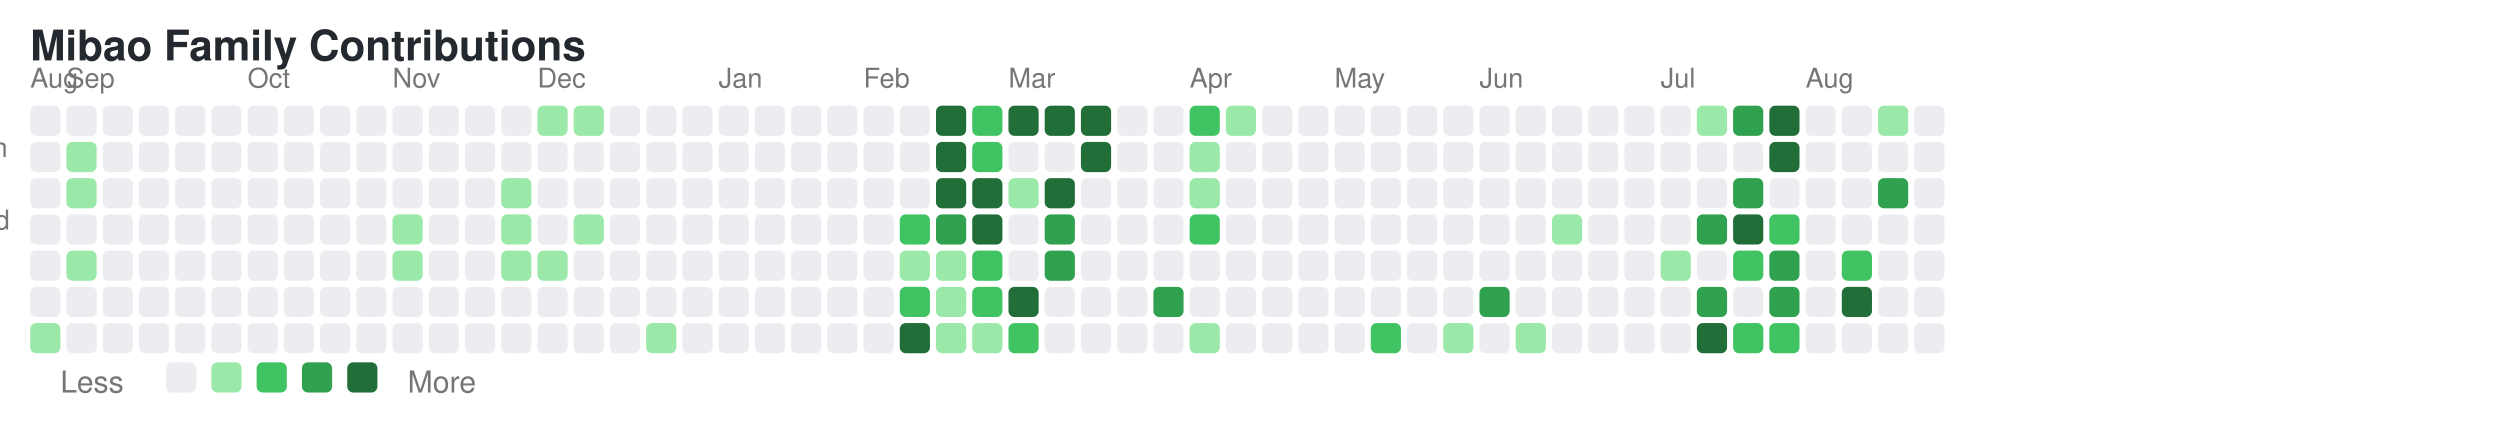
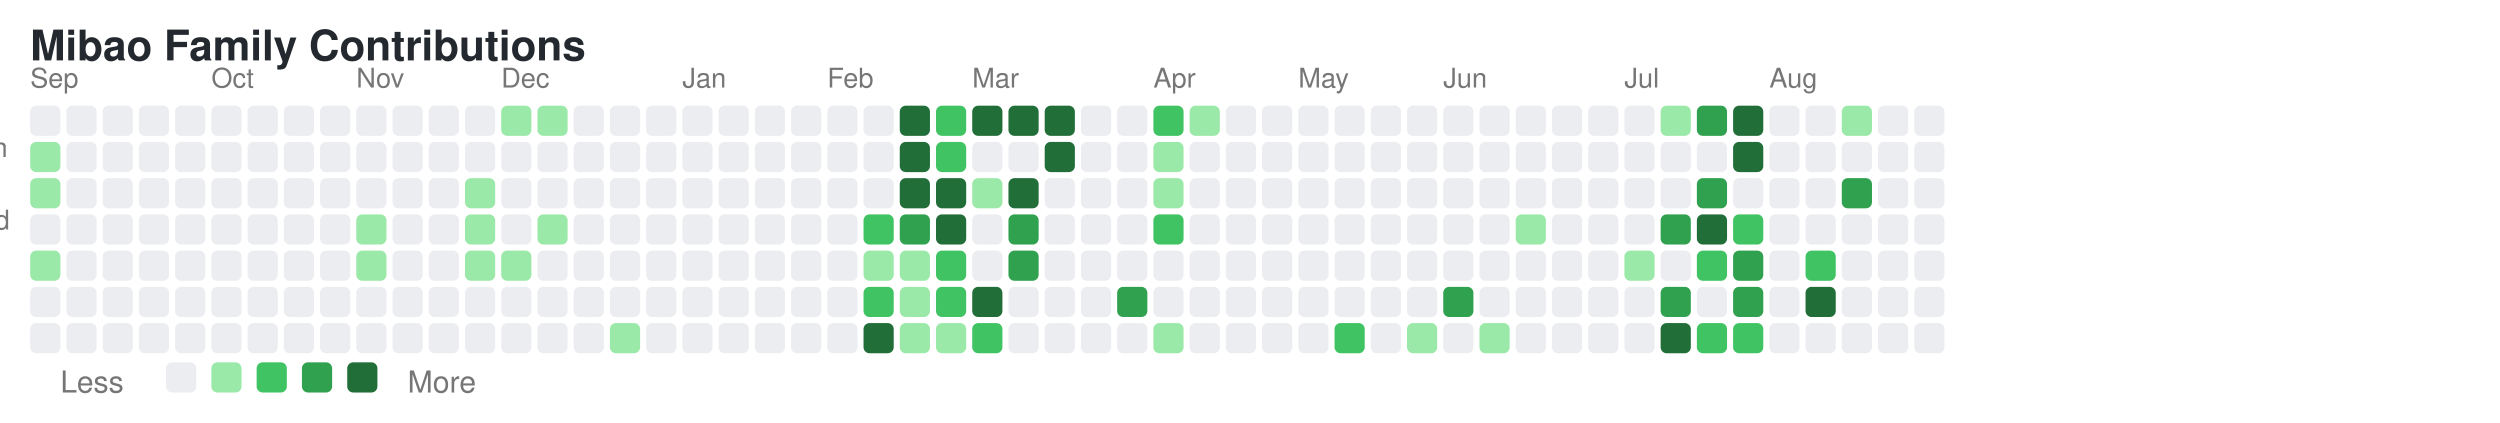
<svg xmlns="http://www.w3.org/2000/svg" width="828" height="140">
  <text x="10" y="20" font-family="-apple-system, BlinkMacSystemFont, Segoe UI, Helvetica, Arial, sans-serif" font-size="14" font-weight="600" fill="#24292f">Mibao Family Contributions</text>
  <g transform="translate(10, 35)">
-     <text x="0" y="-6" font-family="-apple-system, BlinkMacSystemFont, Segoe UI, Helvetica, Arial, sans-serif" font-size="9" fill="#767676">Aug</text>
-     <text x="12" y="-6" font-family="-apple-system, BlinkMacSystemFont, Segoe UI, Helvetica, Arial, sans-serif" font-size="9" fill="#767676">Sep</text>
-     <text x="72" y="-6" font-family="-apple-system, BlinkMacSystemFont, Segoe UI, Helvetica, Arial, sans-serif" font-size="9" fill="#767676">Oct</text>
-     <text x="120" y="-6" font-family="-apple-system, BlinkMacSystemFont, Segoe UI, Helvetica, Arial, sans-serif" font-size="9" fill="#767676">Nov</text>
-     <text x="168" y="-6" font-family="-apple-system, BlinkMacSystemFont, Segoe UI, Helvetica, Arial, sans-serif" font-size="9" fill="#767676">Dec</text>
-     <text x="228" y="-6" font-family="-apple-system, BlinkMacSystemFont, Segoe UI, Helvetica, Arial, sans-serif" font-size="9" fill="#767676">Jan</text>
-     <text x="276" y="-6" font-family="-apple-system, BlinkMacSystemFont, Segoe UI, Helvetica, Arial, sans-serif" font-size="9" fill="#767676">Feb</text>
-     <text x="324" y="-6" font-family="-apple-system, BlinkMacSystemFont, Segoe UI, Helvetica, Arial, sans-serif" font-size="9" fill="#767676">Mar</text>
-     <text x="384" y="-6" font-family="-apple-system, BlinkMacSystemFont, Segoe UI, Helvetica, Arial, sans-serif" font-size="9" fill="#767676">Apr</text>
-     <text x="432" y="-6" font-family="-apple-system, BlinkMacSystemFont, Segoe UI, Helvetica, Arial, sans-serif" font-size="9" fill="#767676">May</text>
-     <text x="480" y="-6" font-family="-apple-system, BlinkMacSystemFont, Segoe UI, Helvetica, Arial, sans-serif" font-size="9" fill="#767676">Jun</text>
-     <text x="540" y="-6" font-family="-apple-system, BlinkMacSystemFont, Segoe UI, Helvetica, Arial, sans-serif" font-size="9" fill="#767676">Jul</text>
-     <text x="588" y="-6" font-family="-apple-system, BlinkMacSystemFont, Segoe UI, Helvetica, Arial, sans-serif" font-size="9" fill="#767676">Aug</text>
+     <text x="0" y="-6" font-family="-apple-system, BlinkMacSystemFont, Segoe UI, Helvetica, Arial, sans-serif" font-size="9" fill="#767676">Sep</text>
+     <text x="60" y="-6" font-family="-apple-system, BlinkMacSystemFont, Segoe UI, Helvetica, Arial, sans-serif" font-size="9" fill="#767676">Oct</text>
+     <text x="108" y="-6" font-family="-apple-system, BlinkMacSystemFont, Segoe UI, Helvetica, Arial, sans-serif" font-size="9" fill="#767676">Nov</text>
+     <text x="156" y="-6" font-family="-apple-system, BlinkMacSystemFont, Segoe UI, Helvetica, Arial, sans-serif" font-size="9" fill="#767676">Dec</text>
+     <text x="216" y="-6" font-family="-apple-system, BlinkMacSystemFont, Segoe UI, Helvetica, Arial, sans-serif" font-size="9" fill="#767676">Jan</text>
+     <text x="264" y="-6" font-family="-apple-system, BlinkMacSystemFont, Segoe UI, Helvetica, Arial, sans-serif" font-size="9" fill="#767676">Feb</text>
+     <text x="312" y="-6" font-family="-apple-system, BlinkMacSystemFont, Segoe UI, Helvetica, Arial, sans-serif" font-size="9" fill="#767676">Mar</text>
+     <text x="372" y="-6" font-family="-apple-system, BlinkMacSystemFont, Segoe UI, Helvetica, Arial, sans-serif" font-size="9" fill="#767676">Apr</text>
+     <text x="420" y="-6" font-family="-apple-system, BlinkMacSystemFont, Segoe UI, Helvetica, Arial, sans-serif" font-size="9" fill="#767676">May</text>
+     <text x="468" y="-6" font-family="-apple-system, BlinkMacSystemFont, Segoe UI, Helvetica, Arial, sans-serif" font-size="9" fill="#767676">Jun</text>
+     <text x="528" y="-6" font-family="-apple-system, BlinkMacSystemFont, Segoe UI, Helvetica, Arial, sans-serif" font-size="9" fill="#767676">Jul</text>
+     <text x="576" y="-6" font-family="-apple-system, BlinkMacSystemFont, Segoe UI, Helvetica, Arial, sans-serif" font-size="9" fill="#767676">Aug</text>
    <text x="-25" y="17.0" font-family="-apple-system, BlinkMacSystemFont, Segoe UI, Helvetica, Arial, sans-serif" font-size="9" fill="#767676">Mon</text>
    <text x="-25" y="41.0" font-family="-apple-system, BlinkMacSystemFont, Segoe UI, Helvetica, Arial, sans-serif" font-size="9" fill="#767676">Wed</text>
    <text x="-25" y="65.0" font-family="-apple-system, BlinkMacSystemFont, Segoe UI, Helvetica, Arial, sans-serif" font-size="9" fill="#767676">Fri</text>
    <rect x="0" y="0" width="10" height="10" fill="#ebedf0" rx="2" />
-     <rect x="0" y="12" width="10" height="10" fill="#ebedf0" rx="2" />
-     <rect x="0" y="24" width="10" height="10" fill="#ebedf0" rx="2" />
+     <rect x="0" y="12" width="10" height="10" fill="#9be9a8" rx="2" />
+     <rect x="0" y="24" width="10" height="10" fill="#9be9a8" rx="2" />
    <rect x="0" y="36" width="10" height="10" fill="#ebedf0" rx="2" />
-     <rect x="0" y="48" width="10" height="10" fill="#ebedf0" rx="2" />
+     <rect x="0" y="48" width="10" height="10" fill="#9be9a8" rx="2" />
    <rect x="0" y="60" width="10" height="10" fill="#ebedf0" rx="2" />
-     <rect x="0" y="72" width="10" height="10" fill="#9be9a8" rx="2" />
+     <rect x="0" y="72" width="10" height="10" fill="#ebedf0" rx="2" />
    <rect x="12" y="0" width="10" height="10" fill="#ebedf0" rx="2" />
-     <rect x="12" y="12" width="10" height="10" fill="#9be9a8" rx="2" />
-     <rect x="12" y="24" width="10" height="10" fill="#9be9a8" rx="2" />
+     <rect x="12" y="12" width="10" height="10" fill="#ebedf0" rx="2" />
+     <rect x="12" y="24" width="10" height="10" fill="#ebedf0" rx="2" />
    <rect x="12" y="36" width="10" height="10" fill="#ebedf0" rx="2" />
-     <rect x="12" y="48" width="10" height="10" fill="#9be9a8" rx="2" />
+     <rect x="12" y="48" width="10" height="10" fill="#ebedf0" rx="2" />
    <rect x="12" y="60" width="10" height="10" fill="#ebedf0" rx="2" />
    <rect x="12" y="72" width="10" height="10" fill="#ebedf0" rx="2" />
    <rect x="24" y="0" width="10" height="10" fill="#ebedf0" rx="2" />
    <rect x="24" y="12" width="10" height="10" fill="#ebedf0" rx="2" />
    <rect x="24" y="24" width="10" height="10" fill="#ebedf0" rx="2" />
    <rect x="24" y="36" width="10" height="10" fill="#ebedf0" rx="2" />
    <rect x="24" y="48" width="10" height="10" fill="#ebedf0" rx="2" />
    <rect x="24" y="60" width="10" height="10" fill="#ebedf0" rx="2" />
    <rect x="24" y="72" width="10" height="10" fill="#ebedf0" rx="2" />
    <rect x="36" y="0" width="10" height="10" fill="#ebedf0" rx="2" />
    <rect x="36" y="12" width="10" height="10" fill="#ebedf0" rx="2" />
    <rect x="36" y="24" width="10" height="10" fill="#ebedf0" rx="2" />
    <rect x="36" y="36" width="10" height="10" fill="#ebedf0" rx="2" />
    <rect x="36" y="48" width="10" height="10" fill="#ebedf0" rx="2" />
    <rect x="36" y="60" width="10" height="10" fill="#ebedf0" rx="2" />
    <rect x="36" y="72" width="10" height="10" fill="#ebedf0" rx="2" />
    <rect x="48" y="0" width="10" height="10" fill="#ebedf0" rx="2" />
    <rect x="48" y="12" width="10" height="10" fill="#ebedf0" rx="2" />
    <rect x="48" y="24" width="10" height="10" fill="#ebedf0" rx="2" />
    <rect x="48" y="36" width="10" height="10" fill="#ebedf0" rx="2" />
    <rect x="48" y="48" width="10" height="10" fill="#ebedf0" rx="2" />
    <rect x="48" y="60" width="10" height="10" fill="#ebedf0" rx="2" />
    <rect x="48" y="72" width="10" height="10" fill="#ebedf0" rx="2" />
    <rect x="60" y="0" width="10" height="10" fill="#ebedf0" rx="2" />
    <rect x="60" y="12" width="10" height="10" fill="#ebedf0" rx="2" />
    <rect x="60" y="24" width="10" height="10" fill="#ebedf0" rx="2" />
    <rect x="60" y="36" width="10" height="10" fill="#ebedf0" rx="2" />
    <rect x="60" y="48" width="10" height="10" fill="#ebedf0" rx="2" />
    <rect x="60" y="60" width="10" height="10" fill="#ebedf0" rx="2" />
    <rect x="60" y="72" width="10" height="10" fill="#ebedf0" rx="2" />
    <rect x="72" y="0" width="10" height="10" fill="#ebedf0" rx="2" />
    <rect x="72" y="12" width="10" height="10" fill="#ebedf0" rx="2" />
    <rect x="72" y="24" width="10" height="10" fill="#ebedf0" rx="2" />
    <rect x="72" y="36" width="10" height="10" fill="#ebedf0" rx="2" />
    <rect x="72" y="48" width="10" height="10" fill="#ebedf0" rx="2" />
    <rect x="72" y="60" width="10" height="10" fill="#ebedf0" rx="2" />
    <rect x="72" y="72" width="10" height="10" fill="#ebedf0" rx="2" />
    <rect x="84" y="0" width="10" height="10" fill="#ebedf0" rx="2" />
    <rect x="84" y="12" width="10" height="10" fill="#ebedf0" rx="2" />
    <rect x="84" y="24" width="10" height="10" fill="#ebedf0" rx="2" />
    <rect x="84" y="36" width="10" height="10" fill="#ebedf0" rx="2" />
    <rect x="84" y="48" width="10" height="10" fill="#ebedf0" rx="2" />
    <rect x="84" y="60" width="10" height="10" fill="#ebedf0" rx="2" />
    <rect x="84" y="72" width="10" height="10" fill="#ebedf0" rx="2" />
    <rect x="96" y="0" width="10" height="10" fill="#ebedf0" rx="2" />
    <rect x="96" y="12" width="10" height="10" fill="#ebedf0" rx="2" />
    <rect x="96" y="24" width="10" height="10" fill="#ebedf0" rx="2" />
    <rect x="96" y="36" width="10" height="10" fill="#ebedf0" rx="2" />
    <rect x="96" y="48" width="10" height="10" fill="#ebedf0" rx="2" />
    <rect x="96" y="60" width="10" height="10" fill="#ebedf0" rx="2" />
    <rect x="96" y="72" width="10" height="10" fill="#ebedf0" rx="2" />
    <rect x="108" y="0" width="10" height="10" fill="#ebedf0" rx="2" />
    <rect x="108" y="12" width="10" height="10" fill="#ebedf0" rx="2" />
    <rect x="108" y="24" width="10" height="10" fill="#ebedf0" rx="2" />
-     <rect x="108" y="36" width="10" height="10" fill="#ebedf0" rx="2" />
-     <rect x="108" y="48" width="10" height="10" fill="#ebedf0" rx="2" />
+     <rect x="108" y="36" width="10" height="10" fill="#9be9a8" rx="2" />
+     <rect x="108" y="48" width="10" height="10" fill="#9be9a8" rx="2" />
    <rect x="108" y="60" width="10" height="10" fill="#ebedf0" rx="2" />
    <rect x="108" y="72" width="10" height="10" fill="#ebedf0" rx="2" />
    <rect x="120" y="0" width="10" height="10" fill="#ebedf0" rx="2" />
    <rect x="120" y="12" width="10" height="10" fill="#ebedf0" rx="2" />
    <rect x="120" y="24" width="10" height="10" fill="#ebedf0" rx="2" />
-     <rect x="120" y="36" width="10" height="10" fill="#9be9a8" rx="2" />
-     <rect x="120" y="48" width="10" height="10" fill="#9be9a8" rx="2" />
+     <rect x="120" y="36" width="10" height="10" fill="#ebedf0" rx="2" />
+     <rect x="120" y="48" width="10" height="10" fill="#ebedf0" rx="2" />
    <rect x="120" y="60" width="10" height="10" fill="#ebedf0" rx="2" />
    <rect x="120" y="72" width="10" height="10" fill="#ebedf0" rx="2" />
    <rect x="132" y="0" width="10" height="10" fill="#ebedf0" rx="2" />
    <rect x="132" y="12" width="10" height="10" fill="#ebedf0" rx="2" />
    <rect x="132" y="24" width="10" height="10" fill="#ebedf0" rx="2" />
    <rect x="132" y="36" width="10" height="10" fill="#ebedf0" rx="2" />
    <rect x="132" y="48" width="10" height="10" fill="#ebedf0" rx="2" />
    <rect x="132" y="60" width="10" height="10" fill="#ebedf0" rx="2" />
    <rect x="132" y="72" width="10" height="10" fill="#ebedf0" rx="2" />
    <rect x="144" y="0" width="10" height="10" fill="#ebedf0" rx="2" />
    <rect x="144" y="12" width="10" height="10" fill="#ebedf0" rx="2" />
-     <rect x="144" y="24" width="10" height="10" fill="#ebedf0" rx="2" />
-     <rect x="144" y="36" width="10" height="10" fill="#ebedf0" rx="2" />
-     <rect x="144" y="48" width="10" height="10" fill="#ebedf0" rx="2" />
+     <rect x="144" y="24" width="10" height="10" fill="#9be9a8" rx="2" />
+     <rect x="144" y="36" width="10" height="10" fill="#9be9a8" rx="2" />
+     <rect x="144" y="48" width="10" height="10" fill="#9be9a8" rx="2" />
    <rect x="144" y="60" width="10" height="10" fill="#ebedf0" rx="2" />
    <rect x="144" y="72" width="10" height="10" fill="#ebedf0" rx="2" />
-     <rect x="156" y="0" width="10" height="10" fill="#ebedf0" rx="2" />
+     <rect x="156" y="0" width="10" height="10" fill="#9be9a8" rx="2" />
    <rect x="156" y="12" width="10" height="10" fill="#ebedf0" rx="2" />
-     <rect x="156" y="24" width="10" height="10" fill="#9be9a8" rx="2" />
-     <rect x="156" y="36" width="10" height="10" fill="#9be9a8" rx="2" />
+     <rect x="156" y="24" width="10" height="10" fill="#ebedf0" rx="2" />
+     <rect x="156" y="36" width="10" height="10" fill="#ebedf0" rx="2" />
    <rect x="156" y="48" width="10" height="10" fill="#9be9a8" rx="2" />
    <rect x="156" y="60" width="10" height="10" fill="#ebedf0" rx="2" />
    <rect x="156" y="72" width="10" height="10" fill="#ebedf0" rx="2" />
    <rect x="168" y="0" width="10" height="10" fill="#9be9a8" rx="2" />
    <rect x="168" y="12" width="10" height="10" fill="#ebedf0" rx="2" />
    <rect x="168" y="24" width="10" height="10" fill="#ebedf0" rx="2" />
-     <rect x="168" y="36" width="10" height="10" fill="#ebedf0" rx="2" />
-     <rect x="168" y="48" width="10" height="10" fill="#9be9a8" rx="2" />
+     <rect x="168" y="36" width="10" height="10" fill="#9be9a8" rx="2" />
+     <rect x="168" y="48" width="10" height="10" fill="#ebedf0" rx="2" />
    <rect x="168" y="60" width="10" height="10" fill="#ebedf0" rx="2" />
    <rect x="168" y="72" width="10" height="10" fill="#ebedf0" rx="2" />
-     <rect x="180" y="0" width="10" height="10" fill="#9be9a8" rx="2" />
+     <rect x="180" y="0" width="10" height="10" fill="#ebedf0" rx="2" />
    <rect x="180" y="12" width="10" height="10" fill="#ebedf0" rx="2" />
    <rect x="180" y="24" width="10" height="10" fill="#ebedf0" rx="2" />
-     <rect x="180" y="36" width="10" height="10" fill="#9be9a8" rx="2" />
+     <rect x="180" y="36" width="10" height="10" fill="#ebedf0" rx="2" />
    <rect x="180" y="48" width="10" height="10" fill="#ebedf0" rx="2" />
    <rect x="180" y="60" width="10" height="10" fill="#ebedf0" rx="2" />
    <rect x="180" y="72" width="10" height="10" fill="#ebedf0" rx="2" />
    <rect x="192" y="0" width="10" height="10" fill="#ebedf0" rx="2" />
    <rect x="192" y="12" width="10" height="10" fill="#ebedf0" rx="2" />
    <rect x="192" y="24" width="10" height="10" fill="#ebedf0" rx="2" />
    <rect x="192" y="36" width="10" height="10" fill="#ebedf0" rx="2" />
    <rect x="192" y="48" width="10" height="10" fill="#ebedf0" rx="2" />
    <rect x="192" y="60" width="10" height="10" fill="#ebedf0" rx="2" />
-     <rect x="192" y="72" width="10" height="10" fill="#ebedf0" rx="2" />
+     <rect x="192" y="72" width="10" height="10" fill="#9be9a8" rx="2" />
    <rect x="204" y="0" width="10" height="10" fill="#ebedf0" rx="2" />
    <rect x="204" y="12" width="10" height="10" fill="#ebedf0" rx="2" />
    <rect x="204" y="24" width="10" height="10" fill="#ebedf0" rx="2" />
    <rect x="204" y="36" width="10" height="10" fill="#ebedf0" rx="2" />
    <rect x="204" y="48" width="10" height="10" fill="#ebedf0" rx="2" />
    <rect x="204" y="60" width="10" height="10" fill="#ebedf0" rx="2" />
-     <rect x="204" y="72" width="10" height="10" fill="#9be9a8" rx="2" />
+     <rect x="204" y="72" width="10" height="10" fill="#ebedf0" rx="2" />
    <rect x="216" y="0" width="10" height="10" fill="#ebedf0" rx="2" />
    <rect x="216" y="12" width="10" height="10" fill="#ebedf0" rx="2" />
    <rect x="216" y="24" width="10" height="10" fill="#ebedf0" rx="2" />
    <rect x="216" y="36" width="10" height="10" fill="#ebedf0" rx="2" />
    <rect x="216" y="48" width="10" height="10" fill="#ebedf0" rx="2" />
    <rect x="216" y="60" width="10" height="10" fill="#ebedf0" rx="2" />
    <rect x="216" y="72" width="10" height="10" fill="#ebedf0" rx="2" />
    <rect x="228" y="0" width="10" height="10" fill="#ebedf0" rx="2" />
    <rect x="228" y="12" width="10" height="10" fill="#ebedf0" rx="2" />
    <rect x="228" y="24" width="10" height="10" fill="#ebedf0" rx="2" />
    <rect x="228" y="36" width="10" height="10" fill="#ebedf0" rx="2" />
    <rect x="228" y="48" width="10" height="10" fill="#ebedf0" rx="2" />
    <rect x="228" y="60" width="10" height="10" fill="#ebedf0" rx="2" />
    <rect x="228" y="72" width="10" height="10" fill="#ebedf0" rx="2" />
    <rect x="240" y="0" width="10" height="10" fill="#ebedf0" rx="2" />
    <rect x="240" y="12" width="10" height="10" fill="#ebedf0" rx="2" />
    <rect x="240" y="24" width="10" height="10" fill="#ebedf0" rx="2" />
    <rect x="240" y="36" width="10" height="10" fill="#ebedf0" rx="2" />
    <rect x="240" y="48" width="10" height="10" fill="#ebedf0" rx="2" />
    <rect x="240" y="60" width="10" height="10" fill="#ebedf0" rx="2" />
    <rect x="240" y="72" width="10" height="10" fill="#ebedf0" rx="2" />
    <rect x="252" y="0" width="10" height="10" fill="#ebedf0" rx="2" />
    <rect x="252" y="12" width="10" height="10" fill="#ebedf0" rx="2" />
    <rect x="252" y="24" width="10" height="10" fill="#ebedf0" rx="2" />
    <rect x="252" y="36" width="10" height="10" fill="#ebedf0" rx="2" />
    <rect x="252" y="48" width="10" height="10" fill="#ebedf0" rx="2" />
    <rect x="252" y="60" width="10" height="10" fill="#ebedf0" rx="2" />
    <rect x="252" y="72" width="10" height="10" fill="#ebedf0" rx="2" />
    <rect x="264" y="0" width="10" height="10" fill="#ebedf0" rx="2" />
    <rect x="264" y="12" width="10" height="10" fill="#ebedf0" rx="2" />
    <rect x="264" y="24" width="10" height="10" fill="#ebedf0" rx="2" />
    <rect x="264" y="36" width="10" height="10" fill="#ebedf0" rx="2" />
    <rect x="264" y="48" width="10" height="10" fill="#ebedf0" rx="2" />
    <rect x="264" y="60" width="10" height="10" fill="#ebedf0" rx="2" />
    <rect x="264" y="72" width="10" height="10" fill="#ebedf0" rx="2" />
    <rect x="276" y="0" width="10" height="10" fill="#ebedf0" rx="2" />
    <rect x="276" y="12" width="10" height="10" fill="#ebedf0" rx="2" />
    <rect x="276" y="24" width="10" height="10" fill="#ebedf0" rx="2" />
-     <rect x="276" y="36" width="10" height="10" fill="#ebedf0" rx="2" />
-     <rect x="276" y="48" width="10" height="10" fill="#ebedf0" rx="2" />
-     <rect x="276" y="60" width="10" height="10" fill="#ebedf0" rx="2" />
-     <rect x="276" y="72" width="10" height="10" fill="#ebedf0" rx="2" />
-     <rect x="288" y="0" width="10" height="10" fill="#ebedf0" rx="2" />
-     <rect x="288" y="12" width="10" height="10" fill="#ebedf0" rx="2" />
-     <rect x="288" y="24" width="10" height="10" fill="#ebedf0" rx="2" />
-     <rect x="288" y="36" width="10" height="10" fill="#40c463" rx="2" />
+     <rect x="276" y="36" width="10" height="10" fill="#40c463" rx="2" />
+     <rect x="276" y="48" width="10" height="10" fill="#9be9a8" rx="2" />
+     <rect x="276" y="60" width="10" height="10" fill="#40c463" rx="2" />
+     <rect x="276" y="72" width="10" height="10" fill="#216e39" rx="2" />
+     <rect x="288" y="0" width="10" height="10" fill="#216e39" rx="2" />
+     <rect x="288" y="12" width="10" height="10" fill="#216e39" rx="2" />
+     <rect x="288" y="24" width="10" height="10" fill="#216e39" rx="2" />
+     <rect x="288" y="36" width="10" height="10" fill="#30a14e" rx="2" />
    <rect x="288" y="48" width="10" height="10" fill="#9be9a8" rx="2" />
-     <rect x="288" y="60" width="10" height="10" fill="#40c463" rx="2" />
-     <rect x="288" y="72" width="10" height="10" fill="#216e39" rx="2" />
-     <rect x="300" y="0" width="10" height="10" fill="#216e39" rx="2" />
-     <rect x="300" y="12" width="10" height="10" fill="#216e39" rx="2" />
+     <rect x="288" y="60" width="10" height="10" fill="#9be9a8" rx="2" />
+     <rect x="288" y="72" width="10" height="10" fill="#9be9a8" rx="2" />
+     <rect x="300" y="0" width="10" height="10" fill="#40c463" rx="2" />
+     <rect x="300" y="12" width="10" height="10" fill="#40c463" rx="2" />
    <rect x="300" y="24" width="10" height="10" fill="#216e39" rx="2" />
-     <rect x="300" y="36" width="10" height="10" fill="#30a14e" rx="2" />
-     <rect x="300" y="48" width="10" height="10" fill="#9be9a8" rx="2" />
-     <rect x="300" y="60" width="10" height="10" fill="#9be9a8" rx="2" />
+     <rect x="300" y="36" width="10" height="10" fill="#216e39" rx="2" />
+     <rect x="300" y="48" width="10" height="10" fill="#40c463" rx="2" />
+     <rect x="300" y="60" width="10" height="10" fill="#40c463" rx="2" />
    <rect x="300" y="72" width="10" height="10" fill="#9be9a8" rx="2" />
-     <rect x="312" y="0" width="10" height="10" fill="#40c463" rx="2" />
-     <rect x="312" y="12" width="10" height="10" fill="#40c463" rx="2" />
-     <rect x="312" y="24" width="10" height="10" fill="#216e39" rx="2" />
-     <rect x="312" y="36" width="10" height="10" fill="#216e39" rx="2" />
-     <rect x="312" y="48" width="10" height="10" fill="#40c463" rx="2" />
-     <rect x="312" y="60" width="10" height="10" fill="#40c463" rx="2" />
-     <rect x="312" y="72" width="10" height="10" fill="#9be9a8" rx="2" />
+     <rect x="312" y="0" width="10" height="10" fill="#216e39" rx="2" />
+     <rect x="312" y="12" width="10" height="10" fill="#ebedf0" rx="2" />
+     <rect x="312" y="24" width="10" height="10" fill="#9be9a8" rx="2" />
+     <rect x="312" y="36" width="10" height="10" fill="#ebedf0" rx="2" />
+     <rect x="312" y="48" width="10" height="10" fill="#ebedf0" rx="2" />
+     <rect x="312" y="60" width="10" height="10" fill="#216e39" rx="2" />
+     <rect x="312" y="72" width="10" height="10" fill="#40c463" rx="2" />
    <rect x="324" y="0" width="10" height="10" fill="#216e39" rx="2" />
    <rect x="324" y="12" width="10" height="10" fill="#ebedf0" rx="2" />
-     <rect x="324" y="24" width="10" height="10" fill="#9be9a8" rx="2" />
-     <rect x="324" y="36" width="10" height="10" fill="#ebedf0" rx="2" />
-     <rect x="324" y="48" width="10" height="10" fill="#ebedf0" rx="2" />
-     <rect x="324" y="60" width="10" height="10" fill="#216e39" rx="2" />
-     <rect x="324" y="72" width="10" height="10" fill="#40c463" rx="2" />
+     <rect x="324" y="24" width="10" height="10" fill="#216e39" rx="2" />
+     <rect x="324" y="36" width="10" height="10" fill="#30a14e" rx="2" />
+     <rect x="324" y="48" width="10" height="10" fill="#30a14e" rx="2" />
+     <rect x="324" y="60" width="10" height="10" fill="#ebedf0" rx="2" />
+     <rect x="324" y="72" width="10" height="10" fill="#ebedf0" rx="2" />
    <rect x="336" y="0" width="10" height="10" fill="#216e39" rx="2" />
-     <rect x="336" y="12" width="10" height="10" fill="#ebedf0" rx="2" />
-     <rect x="336" y="24" width="10" height="10" fill="#216e39" rx="2" />
-     <rect x="336" y="36" width="10" height="10" fill="#30a14e" rx="2" />
-     <rect x="336" y="48" width="10" height="10" fill="#30a14e" rx="2" />
+     <rect x="336" y="12" width="10" height="10" fill="#216e39" rx="2" />
+     <rect x="336" y="24" width="10" height="10" fill="#ebedf0" rx="2" />
+     <rect x="336" y="36" width="10" height="10" fill="#ebedf0" rx="2" />
+     <rect x="336" y="48" width="10" height="10" fill="#ebedf0" rx="2" />
    <rect x="336" y="60" width="10" height="10" fill="#ebedf0" rx="2" />
    <rect x="336" y="72" width="10" height="10" fill="#ebedf0" rx="2" />
-     <rect x="348" y="0" width="10" height="10" fill="#216e39" rx="2" />
-     <rect x="348" y="12" width="10" height="10" fill="#216e39" rx="2" />
+     <rect x="348" y="0" width="10" height="10" fill="#ebedf0" rx="2" />
+     <rect x="348" y="12" width="10" height="10" fill="#ebedf0" rx="2" />
    <rect x="348" y="24" width="10" height="10" fill="#ebedf0" rx="2" />
    <rect x="348" y="36" width="10" height="10" fill="#ebedf0" rx="2" />
    <rect x="348" y="48" width="10" height="10" fill="#ebedf0" rx="2" />
    <rect x="348" y="60" width="10" height="10" fill="#ebedf0" rx="2" />
    <rect x="348" y="72" width="10" height="10" fill="#ebedf0" rx="2" />
    <rect x="360" y="0" width="10" height="10" fill="#ebedf0" rx="2" />
    <rect x="360" y="12" width="10" height="10" fill="#ebedf0" rx="2" />
    <rect x="360" y="24" width="10" height="10" fill="#ebedf0" rx="2" />
    <rect x="360" y="36" width="10" height="10" fill="#ebedf0" rx="2" />
    <rect x="360" y="48" width="10" height="10" fill="#ebedf0" rx="2" />
-     <rect x="360" y="60" width="10" height="10" fill="#ebedf0" rx="2" />
+     <rect x="360" y="60" width="10" height="10" fill="#30a14e" rx="2" />
    <rect x="360" y="72" width="10" height="10" fill="#ebedf0" rx="2" />
-     <rect x="372" y="0" width="10" height="10" fill="#ebedf0" rx="2" />
-     <rect x="372" y="12" width="10" height="10" fill="#ebedf0" rx="2" />
-     <rect x="372" y="24" width="10" height="10" fill="#ebedf0" rx="2" />
-     <rect x="372" y="36" width="10" height="10" fill="#ebedf0" rx="2" />
+     <rect x="372" y="0" width="10" height="10" fill="#40c463" rx="2" />
+     <rect x="372" y="12" width="10" height="10" fill="#9be9a8" rx="2" />
+     <rect x="372" y="24" width="10" height="10" fill="#9be9a8" rx="2" />
+     <rect x="372" y="36" width="10" height="10" fill="#40c463" rx="2" />
    <rect x="372" y="48" width="10" height="10" fill="#ebedf0" rx="2" />
-     <rect x="372" y="60" width="10" height="10" fill="#30a14e" rx="2" />
-     <rect x="372" y="72" width="10" height="10" fill="#ebedf0" rx="2" />
-     <rect x="384" y="0" width="10" height="10" fill="#40c463" rx="2" />
-     <rect x="384" y="12" width="10" height="10" fill="#9be9a8" rx="2" />
-     <rect x="384" y="24" width="10" height="10" fill="#9be9a8" rx="2" />
-     <rect x="384" y="36" width="10" height="10" fill="#40c463" rx="2" />
+     <rect x="372" y="60" width="10" height="10" fill="#ebedf0" rx="2" />
+     <rect x="372" y="72" width="10" height="10" fill="#9be9a8" rx="2" />
+     <rect x="384" y="0" width="10" height="10" fill="#9be9a8" rx="2" />
+     <rect x="384" y="12" width="10" height="10" fill="#ebedf0" rx="2" />
+     <rect x="384" y="24" width="10" height="10" fill="#ebedf0" rx="2" />
+     <rect x="384" y="36" width="10" height="10" fill="#ebedf0" rx="2" />
    <rect x="384" y="48" width="10" height="10" fill="#ebedf0" rx="2" />
    <rect x="384" y="60" width="10" height="10" fill="#ebedf0" rx="2" />
-     <rect x="384" y="72" width="10" height="10" fill="#9be9a8" rx="2" />
-     <rect x="396" y="0" width="10" height="10" fill="#9be9a8" rx="2" />
+     <rect x="384" y="72" width="10" height="10" fill="#ebedf0" rx="2" />
+     <rect x="396" y="0" width="10" height="10" fill="#ebedf0" rx="2" />
    <rect x="396" y="12" width="10" height="10" fill="#ebedf0" rx="2" />
    <rect x="396" y="24" width="10" height="10" fill="#ebedf0" rx="2" />
    <rect x="396" y="36" width="10" height="10" fill="#ebedf0" rx="2" />
    <rect x="396" y="48" width="10" height="10" fill="#ebedf0" rx="2" />
    <rect x="396" y="60" width="10" height="10" fill="#ebedf0" rx="2" />
    <rect x="396" y="72" width="10" height="10" fill="#ebedf0" rx="2" />
    <rect x="408" y="0" width="10" height="10" fill="#ebedf0" rx="2" />
    <rect x="408" y="12" width="10" height="10" fill="#ebedf0" rx="2" />
    <rect x="408" y="24" width="10" height="10" fill="#ebedf0" rx="2" />
    <rect x="408" y="36" width="10" height="10" fill="#ebedf0" rx="2" />
    <rect x="408" y="48" width="10" height="10" fill="#ebedf0" rx="2" />
    <rect x="408" y="60" width="10" height="10" fill="#ebedf0" rx="2" />
    <rect x="408" y="72" width="10" height="10" fill="#ebedf0" rx="2" />
    <rect x="420" y="0" width="10" height="10" fill="#ebedf0" rx="2" />
    <rect x="420" y="12" width="10" height="10" fill="#ebedf0" rx="2" />
    <rect x="420" y="24" width="10" height="10" fill="#ebedf0" rx="2" />
    <rect x="420" y="36" width="10" height="10" fill="#ebedf0" rx="2" />
    <rect x="420" y="48" width="10" height="10" fill="#ebedf0" rx="2" />
    <rect x="420" y="60" width="10" height="10" fill="#ebedf0" rx="2" />
    <rect x="420" y="72" width="10" height="10" fill="#ebedf0" rx="2" />
    <rect x="432" y="0" width="10" height="10" fill="#ebedf0" rx="2" />
    <rect x="432" y="12" width="10" height="10" fill="#ebedf0" rx="2" />
    <rect x="432" y="24" width="10" height="10" fill="#ebedf0" rx="2" />
    <rect x="432" y="36" width="10" height="10" fill="#ebedf0" rx="2" />
    <rect x="432" y="48" width="10" height="10" fill="#ebedf0" rx="2" />
    <rect x="432" y="60" width="10" height="10" fill="#ebedf0" rx="2" />
-     <rect x="432" y="72" width="10" height="10" fill="#ebedf0" rx="2" />
+     <rect x="432" y="72" width="10" height="10" fill="#40c463" rx="2" />
    <rect x="444" y="0" width="10" height="10" fill="#ebedf0" rx="2" />
    <rect x="444" y="12" width="10" height="10" fill="#ebedf0" rx="2" />
    <rect x="444" y="24" width="10" height="10" fill="#ebedf0" rx="2" />
    <rect x="444" y="36" width="10" height="10" fill="#ebedf0" rx="2" />
    <rect x="444" y="48" width="10" height="10" fill="#ebedf0" rx="2" />
    <rect x="444" y="60" width="10" height="10" fill="#ebedf0" rx="2" />
-     <rect x="444" y="72" width="10" height="10" fill="#40c463" rx="2" />
+     <rect x="444" y="72" width="10" height="10" fill="#ebedf0" rx="2" />
    <rect x="456" y="0" width="10" height="10" fill="#ebedf0" rx="2" />
    <rect x="456" y="12" width="10" height="10" fill="#ebedf0" rx="2" />
    <rect x="456" y="24" width="10" height="10" fill="#ebedf0" rx="2" />
    <rect x="456" y="36" width="10" height="10" fill="#ebedf0" rx="2" />
    <rect x="456" y="48" width="10" height="10" fill="#ebedf0" rx="2" />
    <rect x="456" y="60" width="10" height="10" fill="#ebedf0" rx="2" />
-     <rect x="456" y="72" width="10" height="10" fill="#ebedf0" rx="2" />
+     <rect x="456" y="72" width="10" height="10" fill="#9be9a8" rx="2" />
    <rect x="468" y="0" width="10" height="10" fill="#ebedf0" rx="2" />
    <rect x="468" y="12" width="10" height="10" fill="#ebedf0" rx="2" />
    <rect x="468" y="24" width="10" height="10" fill="#ebedf0" rx="2" />
    <rect x="468" y="36" width="10" height="10" fill="#ebedf0" rx="2" />
    <rect x="468" y="48" width="10" height="10" fill="#ebedf0" rx="2" />
-     <rect x="468" y="60" width="10" height="10" fill="#ebedf0" rx="2" />
-     <rect x="468" y="72" width="10" height="10" fill="#9be9a8" rx="2" />
+     <rect x="468" y="60" width="10" height="10" fill="#30a14e" rx="2" />
+     <rect x="468" y="72" width="10" height="10" fill="#ebedf0" rx="2" />
    <rect x="480" y="0" width="10" height="10" fill="#ebedf0" rx="2" />
    <rect x="480" y="12" width="10" height="10" fill="#ebedf0" rx="2" />
    <rect x="480" y="24" width="10" height="10" fill="#ebedf0" rx="2" />
    <rect x="480" y="36" width="10" height="10" fill="#ebedf0" rx="2" />
    <rect x="480" y="48" width="10" height="10" fill="#ebedf0" rx="2" />
-     <rect x="480" y="60" width="10" height="10" fill="#30a14e" rx="2" />
-     <rect x="480" y="72" width="10" height="10" fill="#ebedf0" rx="2" />
+     <rect x="480" y="60" width="10" height="10" fill="#ebedf0" rx="2" />
+     <rect x="480" y="72" width="10" height="10" fill="#9be9a8" rx="2" />
    <rect x="492" y="0" width="10" height="10" fill="#ebedf0" rx="2" />
    <rect x="492" y="12" width="10" height="10" fill="#ebedf0" rx="2" />
    <rect x="492" y="24" width="10" height="10" fill="#ebedf0" rx="2" />
-     <rect x="492" y="36" width="10" height="10" fill="#ebedf0" rx="2" />
+     <rect x="492" y="36" width="10" height="10" fill="#9be9a8" rx="2" />
    <rect x="492" y="48" width="10" height="10" fill="#ebedf0" rx="2" />
    <rect x="492" y="60" width="10" height="10" fill="#ebedf0" rx="2" />
-     <rect x="492" y="72" width="10" height="10" fill="#9be9a8" rx="2" />
+     <rect x="492" y="72" width="10" height="10" fill="#ebedf0" rx="2" />
    <rect x="504" y="0" width="10" height="10" fill="#ebedf0" rx="2" />
    <rect x="504" y="12" width="10" height="10" fill="#ebedf0" rx="2" />
    <rect x="504" y="24" width="10" height="10" fill="#ebedf0" rx="2" />
-     <rect x="504" y="36" width="10" height="10" fill="#9be9a8" rx="2" />
+     <rect x="504" y="36" width="10" height="10" fill="#ebedf0" rx="2" />
    <rect x="504" y="48" width="10" height="10" fill="#ebedf0" rx="2" />
    <rect x="504" y="60" width="10" height="10" fill="#ebedf0" rx="2" />
    <rect x="504" y="72" width="10" height="10" fill="#ebedf0" rx="2" />
    <rect x="516" y="0" width="10" height="10" fill="#ebedf0" rx="2" />
    <rect x="516" y="12" width="10" height="10" fill="#ebedf0" rx="2" />
    <rect x="516" y="24" width="10" height="10" fill="#ebedf0" rx="2" />
    <rect x="516" y="36" width="10" height="10" fill="#ebedf0" rx="2" />
    <rect x="516" y="48" width="10" height="10" fill="#ebedf0" rx="2" />
    <rect x="516" y="60" width="10" height="10" fill="#ebedf0" rx="2" />
    <rect x="516" y="72" width="10" height="10" fill="#ebedf0" rx="2" />
    <rect x="528" y="0" width="10" height="10" fill="#ebedf0" rx="2" />
    <rect x="528" y="12" width="10" height="10" fill="#ebedf0" rx="2" />
    <rect x="528" y="24" width="10" height="10" fill="#ebedf0" rx="2" />
    <rect x="528" y="36" width="10" height="10" fill="#ebedf0" rx="2" />
-     <rect x="528" y="48" width="10" height="10" fill="#ebedf0" rx="2" />
+     <rect x="528" y="48" width="10" height="10" fill="#9be9a8" rx="2" />
    <rect x="528" y="60" width="10" height="10" fill="#ebedf0" rx="2" />
    <rect x="528" y="72" width="10" height="10" fill="#ebedf0" rx="2" />
-     <rect x="540" y="0" width="10" height="10" fill="#ebedf0" rx="2" />
+     <rect x="540" y="0" width="10" height="10" fill="#9be9a8" rx="2" />
    <rect x="540" y="12" width="10" height="10" fill="#ebedf0" rx="2" />
    <rect x="540" y="24" width="10" height="10" fill="#ebedf0" rx="2" />
-     <rect x="540" y="36" width="10" height="10" fill="#ebedf0" rx="2" />
-     <rect x="540" y="48" width="10" height="10" fill="#9be9a8" rx="2" />
-     <rect x="540" y="60" width="10" height="10" fill="#ebedf0" rx="2" />
-     <rect x="540" y="72" width="10" height="10" fill="#ebedf0" rx="2" />
-     <rect x="552" y="0" width="10" height="10" fill="#9be9a8" rx="2" />
+     <rect x="540" y="36" width="10" height="10" fill="#30a14e" rx="2" />
+     <rect x="540" y="48" width="10" height="10" fill="#ebedf0" rx="2" />
+     <rect x="540" y="60" width="10" height="10" fill="#30a14e" rx="2" />
+     <rect x="540" y="72" width="10" height="10" fill="#216e39" rx="2" />
+     <rect x="552" y="0" width="10" height="10" fill="#30a14e" rx="2" />
    <rect x="552" y="12" width="10" height="10" fill="#ebedf0" rx="2" />
-     <rect x="552" y="24" width="10" height="10" fill="#ebedf0" rx="2" />
-     <rect x="552" y="36" width="10" height="10" fill="#30a14e" rx="2" />
-     <rect x="552" y="48" width="10" height="10" fill="#ebedf0" rx="2" />
-     <rect x="552" y="60" width="10" height="10" fill="#30a14e" rx="2" />
-     <rect x="552" y="72" width="10" height="10" fill="#216e39" rx="2" />
-     <rect x="564" y="0" width="10" height="10" fill="#30a14e" rx="2" />
-     <rect x="564" y="12" width="10" height="10" fill="#ebedf0" rx="2" />
-     <rect x="564" y="24" width="10" height="10" fill="#30a14e" rx="2" />
-     <rect x="564" y="36" width="10" height="10" fill="#216e39" rx="2" />
-     <rect x="564" y="48" width="10" height="10" fill="#40c463" rx="2" />
-     <rect x="564" y="60" width="10" height="10" fill="#ebedf0" rx="2" />
+     <rect x="552" y="24" width="10" height="10" fill="#30a14e" rx="2" />
+     <rect x="552" y="36" width="10" height="10" fill="#216e39" rx="2" />
+     <rect x="552" y="48" width="10" height="10" fill="#40c463" rx="2" />
+     <rect x="552" y="60" width="10" height="10" fill="#ebedf0" rx="2" />
+     <rect x="552" y="72" width="10" height="10" fill="#40c463" rx="2" />
+     <rect x="564" y="0" width="10" height="10" fill="#216e39" rx="2" />
+     <rect x="564" y="12" width="10" height="10" fill="#216e39" rx="2" />
+     <rect x="564" y="24" width="10" height="10" fill="#ebedf0" rx="2" />
+     <rect x="564" y="36" width="10" height="10" fill="#40c463" rx="2" />
+     <rect x="564" y="48" width="10" height="10" fill="#30a14e" rx="2" />
+     <rect x="564" y="60" width="10" height="10" fill="#30a14e" rx="2" />
    <rect x="564" y="72" width="10" height="10" fill="#40c463" rx="2" />
-     <rect x="576" y="0" width="10" height="10" fill="#216e39" rx="2" />
-     <rect x="576" y="12" width="10" height="10" fill="#216e39" rx="2" />
+     <rect x="576" y="0" width="10" height="10" fill="#ebedf0" rx="2" />
+     <rect x="576" y="12" width="10" height="10" fill="#ebedf0" rx="2" />
    <rect x="576" y="24" width="10" height="10" fill="#ebedf0" rx="2" />
-     <rect x="576" y="36" width="10" height="10" fill="#40c463" rx="2" />
-     <rect x="576" y="48" width="10" height="10" fill="#30a14e" rx="2" />
-     <rect x="576" y="60" width="10" height="10" fill="#30a14e" rx="2" />
-     <rect x="576" y="72" width="10" height="10" fill="#40c463" rx="2" />
+     <rect x="576" y="36" width="10" height="10" fill="#ebedf0" rx="2" />
+     <rect x="576" y="48" width="10" height="10" fill="#ebedf0" rx="2" />
+     <rect x="576" y="60" width="10" height="10" fill="#ebedf0" rx="2" />
+     <rect x="576" y="72" width="10" height="10" fill="#ebedf0" rx="2" />
    <rect x="588" y="0" width="10" height="10" fill="#ebedf0" rx="2" />
    <rect x="588" y="12" width="10" height="10" fill="#ebedf0" rx="2" />
    <rect x="588" y="24" width="10" height="10" fill="#ebedf0" rx="2" />
    <rect x="588" y="36" width="10" height="10" fill="#ebedf0" rx="2" />
-     <rect x="588" y="48" width="10" height="10" fill="#ebedf0" rx="2" />
-     <rect x="588" y="60" width="10" height="10" fill="#ebedf0" rx="2" />
+     <rect x="588" y="48" width="10" height="10" fill="#40c463" rx="2" />
+     <rect x="588" y="60" width="10" height="10" fill="#216e39" rx="2" />
    <rect x="588" y="72" width="10" height="10" fill="#ebedf0" rx="2" />
-     <rect x="600" y="0" width="10" height="10" fill="#ebedf0" rx="2" />
+     <rect x="600" y="0" width="10" height="10" fill="#9be9a8" rx="2" />
    <rect x="600" y="12" width="10" height="10" fill="#ebedf0" rx="2" />
-     <rect x="600" y="24" width="10" height="10" fill="#ebedf0" rx="2" />
+     <rect x="600" y="24" width="10" height="10" fill="#30a14e" rx="2" />
    <rect x="600" y="36" width="10" height="10" fill="#ebedf0" rx="2" />
-     <rect x="600" y="48" width="10" height="10" fill="#40c463" rx="2" />
-     <rect x="600" y="60" width="10" height="10" fill="#216e39" rx="2" />
+     <rect x="600" y="48" width="10" height="10" fill="#ebedf0" rx="2" />
+     <rect x="600" y="60" width="10" height="10" fill="#ebedf0" rx="2" />
    <rect x="600" y="72" width="10" height="10" fill="#ebedf0" rx="2" />
-     <rect x="612" y="0" width="10" height="10" fill="#9be9a8" rx="2" />
+     <rect x="612" y="0" width="10" height="10" fill="#ebedf0" rx="2" />
    <rect x="612" y="12" width="10" height="10" fill="#ebedf0" rx="2" />
-     <rect x="612" y="24" width="10" height="10" fill="#30a14e" rx="2" />
+     <rect x="612" y="24" width="10" height="10" fill="#ebedf0" rx="2" />
    <rect x="612" y="36" width="10" height="10" fill="#ebedf0" rx="2" />
    <rect x="612" y="48" width="10" height="10" fill="#ebedf0" rx="2" />
    <rect x="612" y="60" width="10" height="10" fill="#ebedf0" rx="2" />
    <rect x="612" y="72" width="10" height="10" fill="#ebedf0" rx="2" />
    <rect x="624" y="0" width="10" height="10" fill="#ebedf0" rx="2" />
    <rect x="624" y="12" width="10" height="10" fill="#ebedf0" rx="2" />
    <rect x="624" y="24" width="10" height="10" fill="#ebedf0" rx="2" />
    <rect x="624" y="36" width="10" height="10" fill="#ebedf0" rx="2" />
    <rect x="624" y="48" width="10" height="10" fill="#ebedf0" rx="2" />
    <rect x="624" y="60" width="10" height="10" fill="#ebedf0" rx="2" />
    <rect x="624" y="72" width="10" height="10" fill="#ebedf0" rx="2" />
    <text x="10" y="95" font-family="-apple-system, BlinkMacSystemFont, Segoe UI, Helvetica, Arial, sans-serif" font-size="10" fill="#767676">Less</text>
    <rect x="45" y="85" width="10" height="10" fill="#ebedf0" rx="2" />
    <rect x="60" y="85" width="10" height="10" fill="#9be9a8" rx="2" />
    <rect x="75" y="85" width="10" height="10" fill="#40c463" rx="2" />
    <rect x="90" y="85" width="10" height="10" fill="#30a14e" rx="2" />
    <rect x="105" y="85" width="10" height="10" fill="#216e39" rx="2" />
    <text x="125" y="95" font-family="-apple-system, BlinkMacSystemFont, Segoe UI, Helvetica, Arial, sans-serif" font-size="10" fill="#767676">More</text>
  </g>
</svg>
